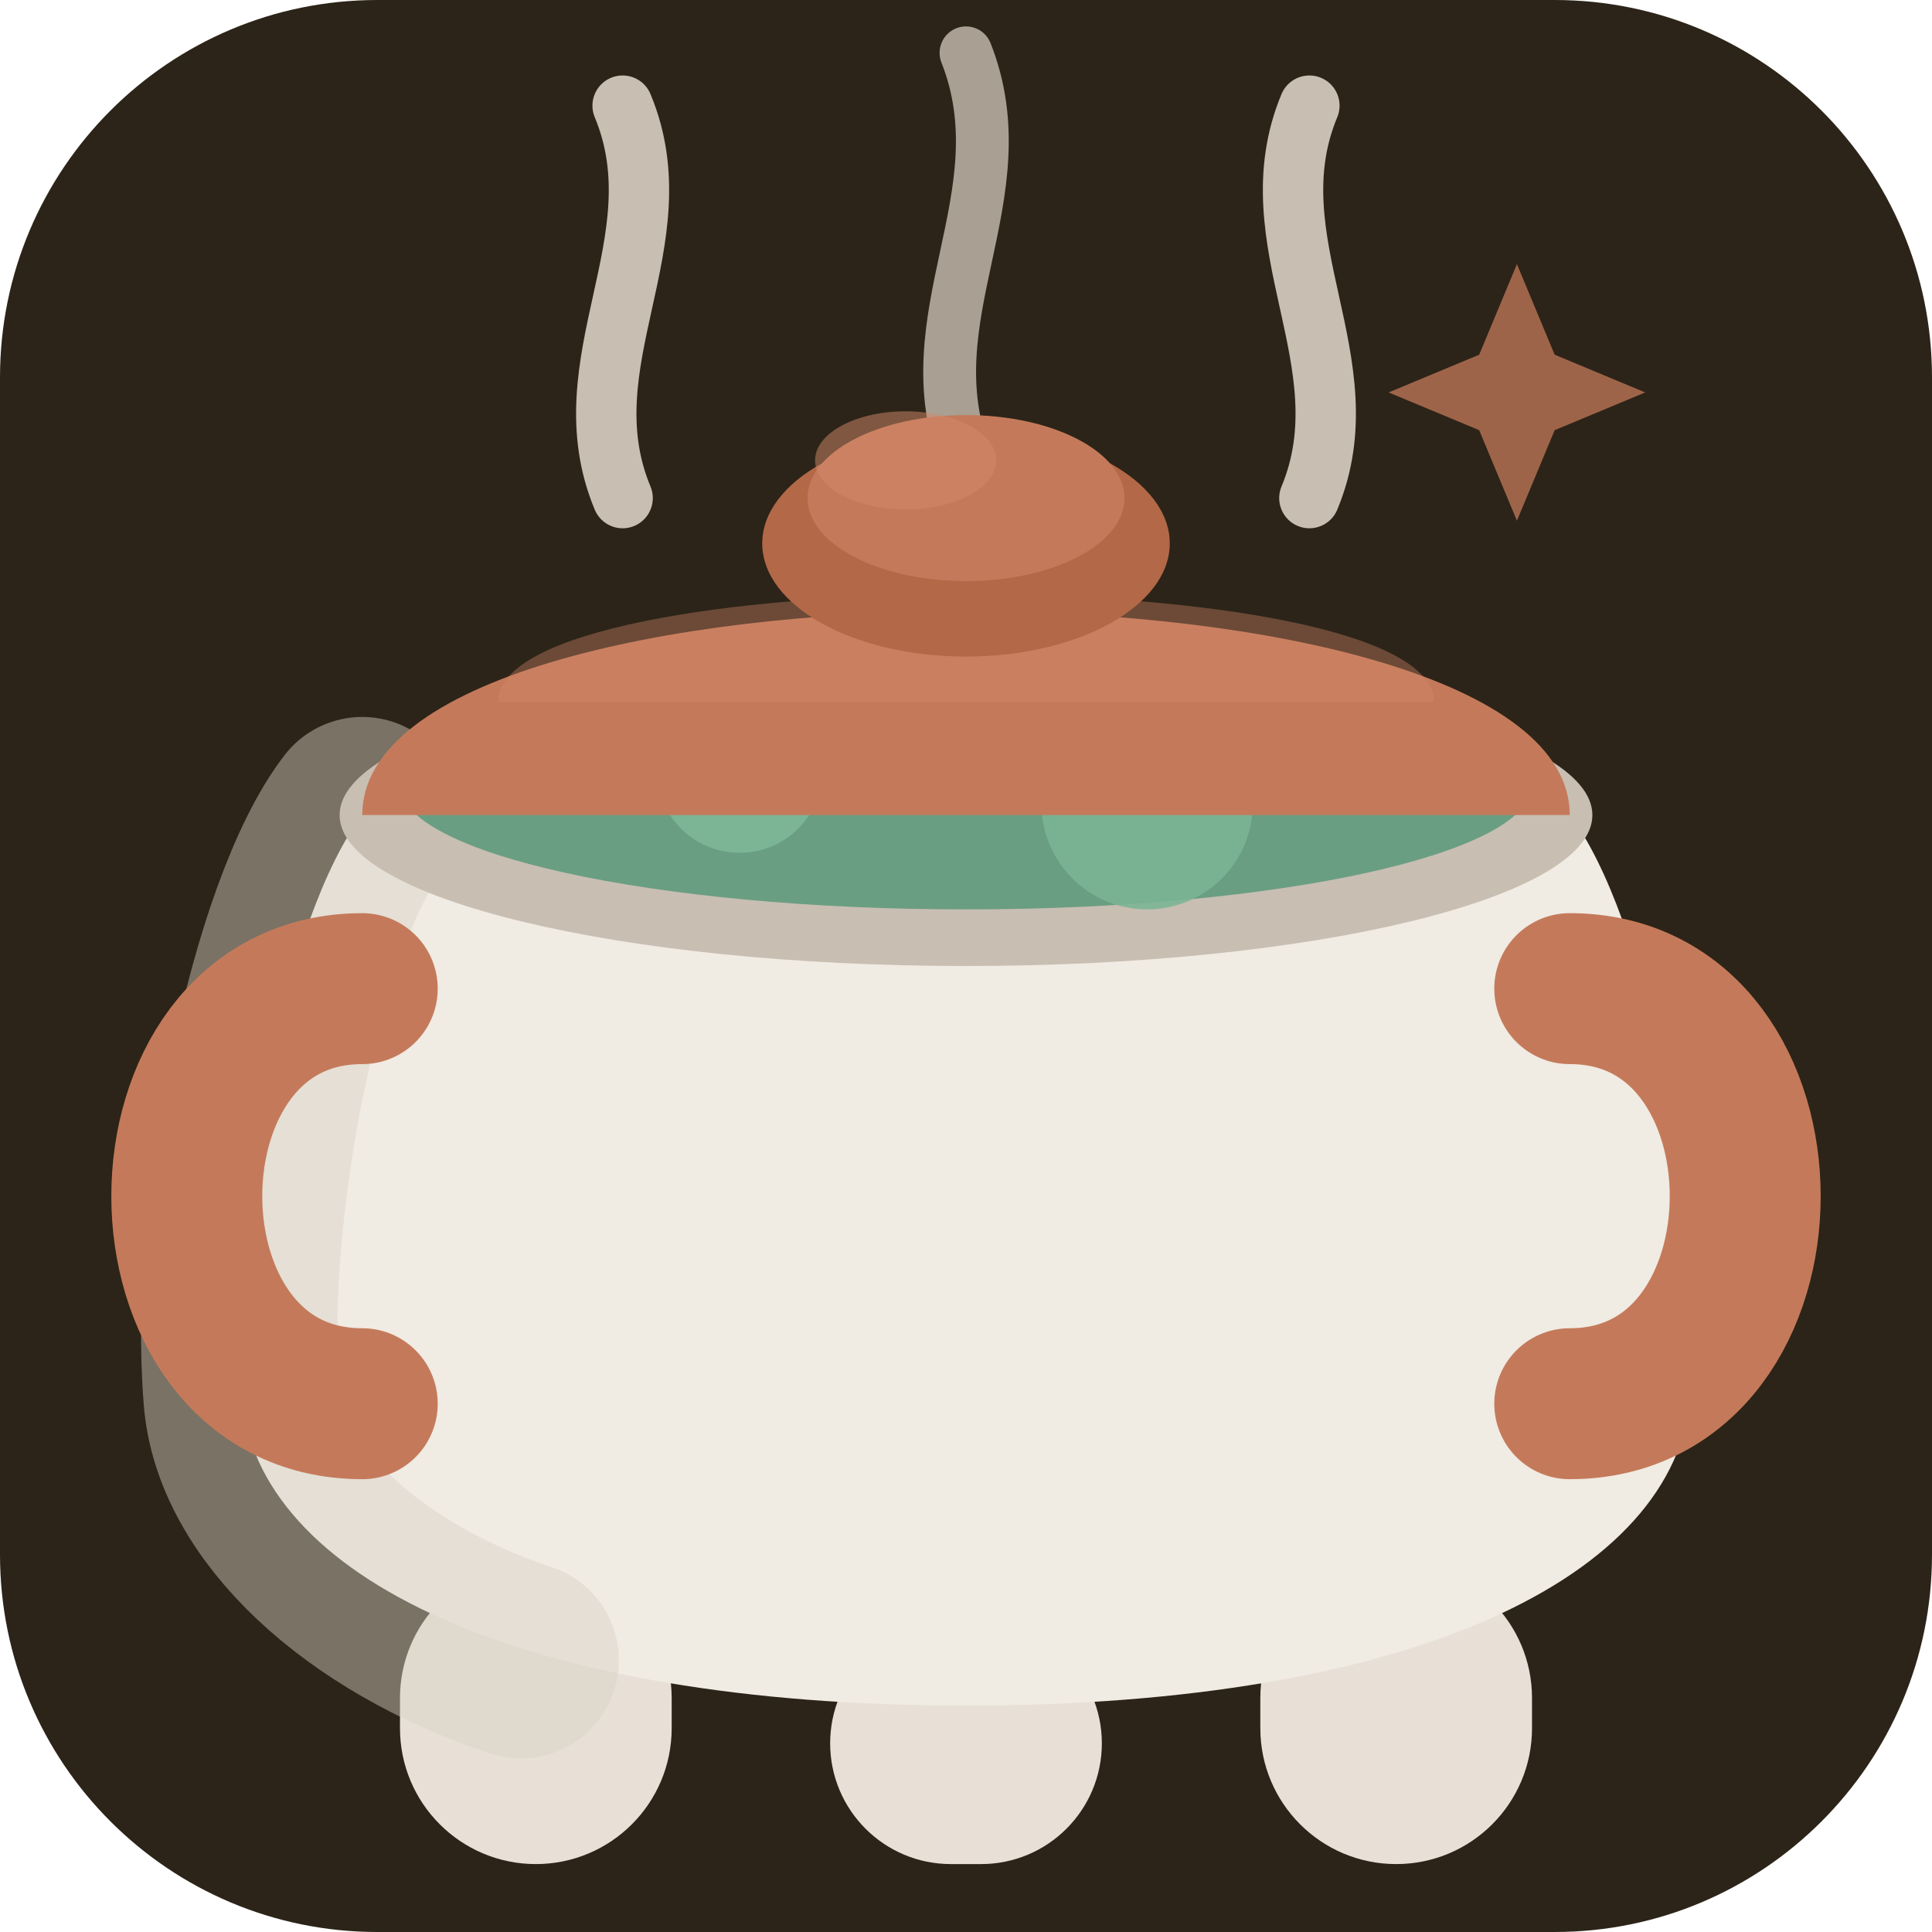
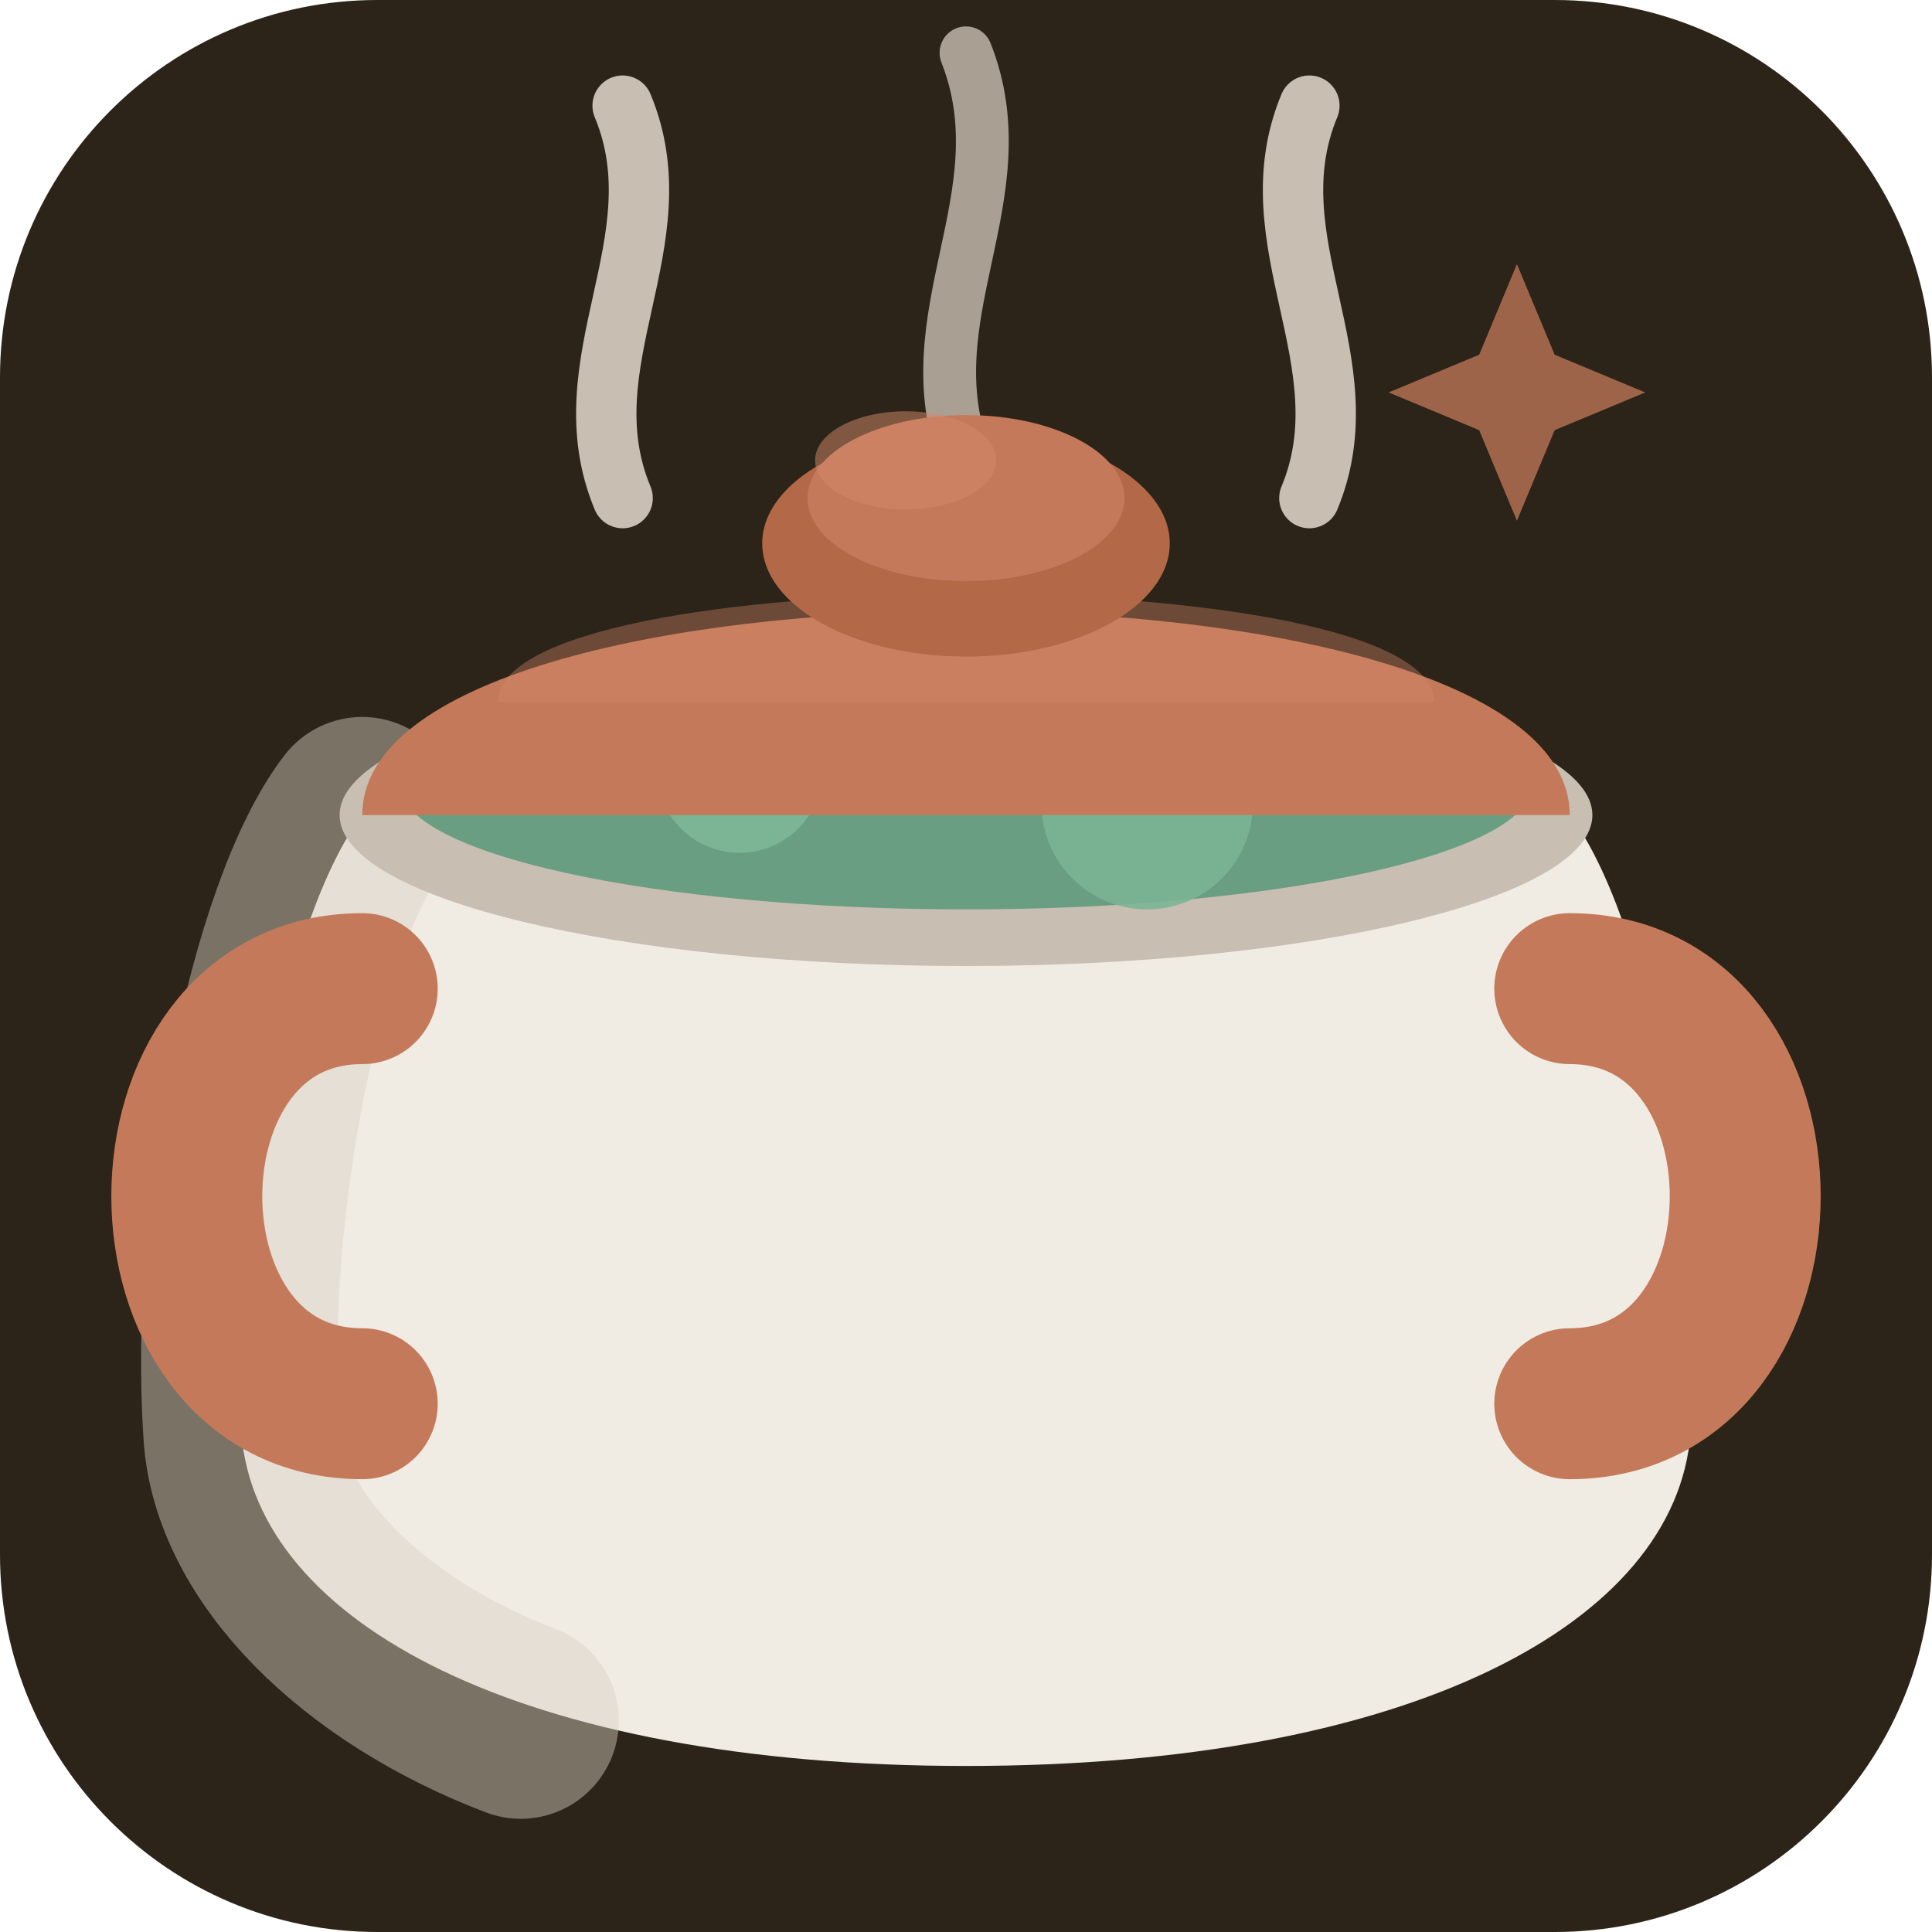
<svg xmlns="http://www.w3.org/2000/svg" viewBox="0 0 512 512">
  <rect width="512" height="512" rx="100" fill="#2C2418" />
  <path d="M165,132 C150,96 180,64 165,28" stroke="#C8BEB2" stroke-width="16" fill="none" stroke-linecap="round" />
  <path d="M256,122 C241,84 271,52 256,14" stroke="#C8BEB2" stroke-width="14" fill="none" stroke-linecap="round" opacity="0.8" />
  <path d="M347,132 C362,96 332,64 347,28" stroke="#C8BEB2" stroke-width="16" fill="none" stroke-linecap="round" />
-   <rect x="106" y="414" width="72" height="80" rx="36" fill="#E8E0D6" />
-   <rect x="220" y="430" width="72" height="64" rx="32" fill="#E8E0D6" />
-   <rect x="334" y="414" width="72" height="80" rx="36" fill="#E8E0D6" />
-   <path d="M96,216 C76,242 60,320 64,370 C68,418 138,452 256,452 C374,452 444,418 448,370 C452,320 436,242 416,216 Z" fill="#F0EBE3" />
-   <path d="M96,216 C76,242 60,320 64,370 C66,398 96,426 138,440" stroke="#D8D0C4" stroke-width="52" stroke-linecap="round" fill="none" opacity="0.45" />
+   <path d="M96,216 C76,242 60,320 64,380 C68,430 138,468 256,468 C374,468 444,430 448,380 C452,320 436,242 416,216 Z" fill="#F0EBE3" />
+   <path d="M96,216 C76,242 60,320 64,380 C66,410 96,440 138,456" stroke="#D8D0C4" stroke-width="52" stroke-linecap="round" fill="none" opacity="0.45" />
  <path d="M96,262 C34,262 34,372 96,372" stroke="#C47A5A" stroke-width="40" fill="none" stroke-linecap="round" />
  <path d="M416,262 C478,262 478,372 416,372" stroke="#C47A5A" stroke-width="40" fill="none" stroke-linecap="round" />
  <ellipse cx="256" cy="216" rx="166" ry="40" fill="#C8BEB2" />
  <ellipse cx="256" cy="208" rx="150" ry="33" fill="#6A9E82" />
  <circle cx="196" cy="204" r="22" fill="#7BB595" />
  <circle cx="304" cy="213" r="28" fill="#7BB595" opacity="0.9" />
  <circle cx="250" cy="192" r="16" fill="#8CC6A6" opacity="0.8" />
  <path d="M96,216 C96,144 416,144 416,216" fill="#C47A5A" />
  <path d="M132,186 C132,148 380,148 380,186" fill="#D4896A" opacity="0.38" />
  <ellipse cx="256" cy="144" rx="54" ry="30" fill="#B36848" />
  <ellipse cx="256" cy="132" rx="42" ry="22" fill="#C47A5A" />
  <ellipse cx="240" cy="122" rx="24" ry="13" fill="#D4896A" opacity="0.5" />
  <path d="M392,94 L402,70 L412,94 L436,104 L412,114 L402,138 L392,114 L368,104 Z" fill="#C47A5A" opacity="0.75" />
</svg>
